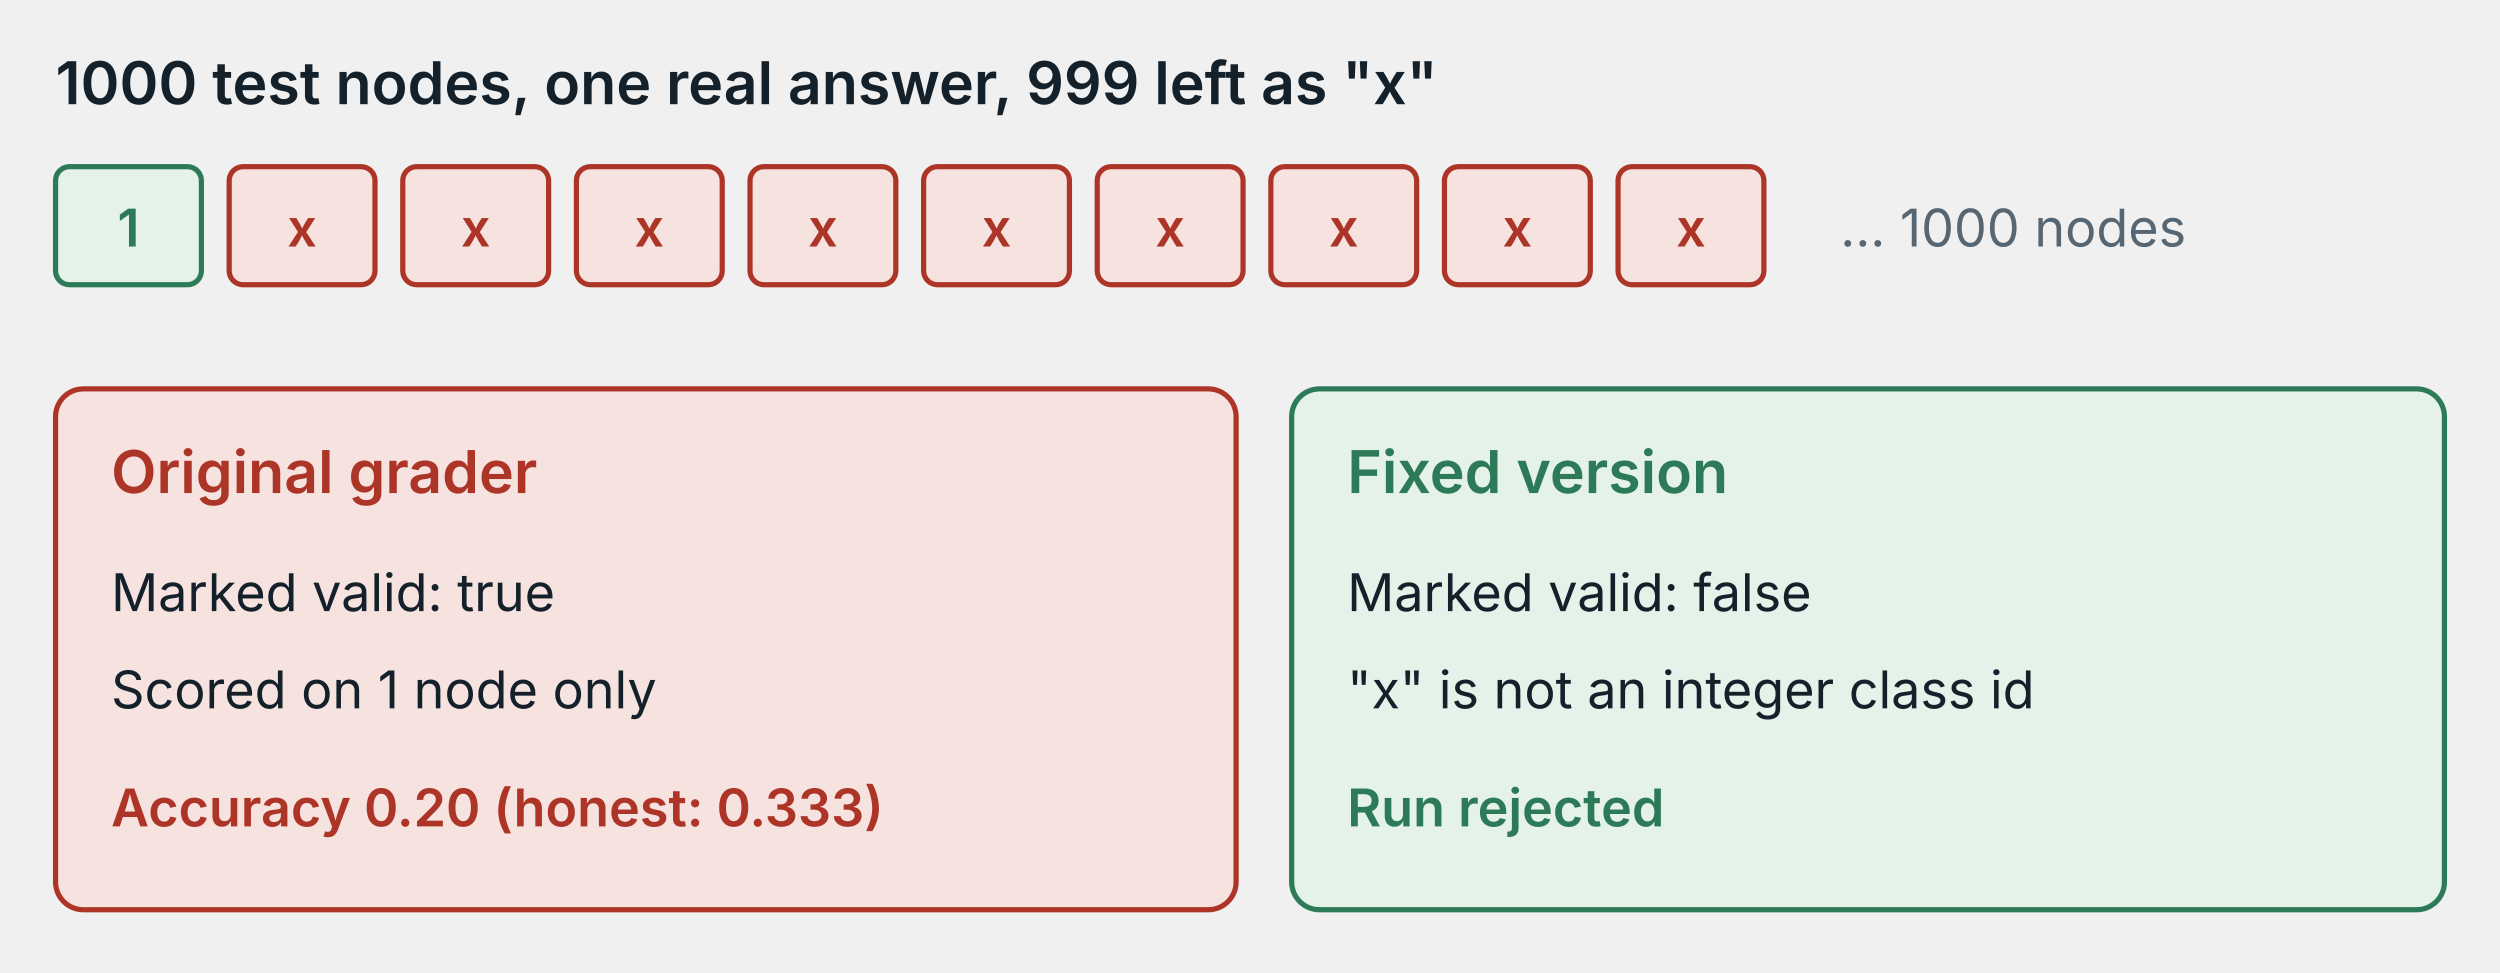
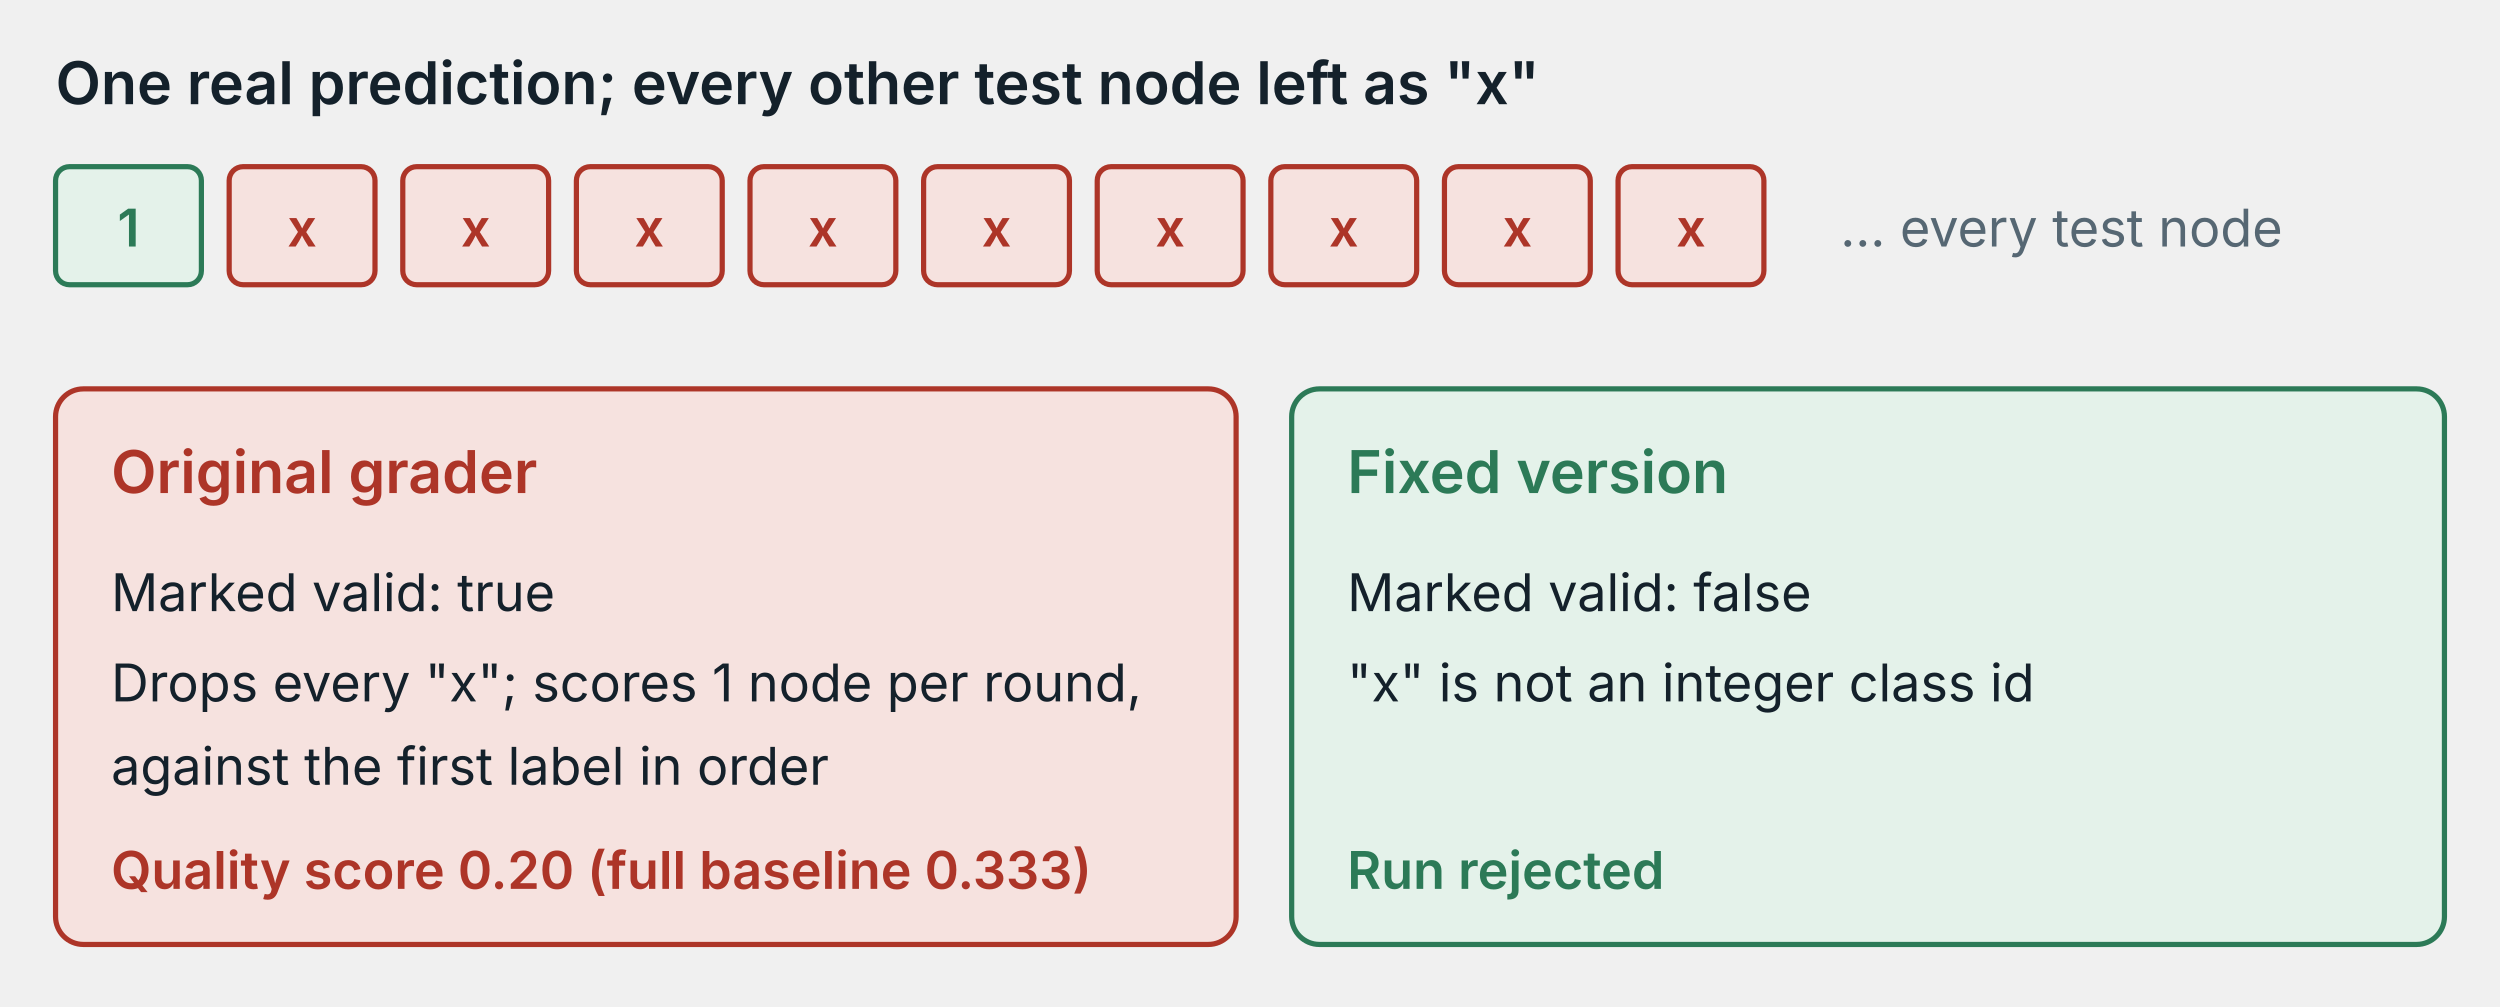
- <svg xmlns="http://www.w3.org/2000/svg" viewBox="0 0 720 280" role="img">
+ <svg xmlns="http://www.w3.org/2000/svg" viewBox="0 0 720 290" role="img">
  <style>
  .ink{fill:#14212b} .muted{fill:#566773} .rule{stroke:#d3dbe0} .bg{fill:#ffffff}
  .good{fill:#2c7a57} .bad{fill:#ad3528} .warn{fill:#9a6510} .acc{fill:#0f5c78}
  .goodS{stroke:#2c7a57} .badS{stroke:#ad3528} .accS{stroke:#0f5c78} .inkS{stroke:#14212b}
  .goodBg{fill:#e4f2ea} .badBg{fill:#f6e2df} .warnBg{fill:#f6ecda} .accBg{fill:#e3eff4}
  text{font-family:"IBM Plex Sans",system-ui,-apple-system,"Segoe UI",sans-serif;font-size:15px}
  .t{font-size:17px;font-weight:600} .b{font-weight:600}
  @media (prefers-color-scheme: dark){
    .ink{fill:#e2e9ed} .muted{fill:#95a6b1} .rule{stroke:#2a3843} .bg{fill:#152029}
    .good{fill:#6cc79a} .bad{fill:#f08a7c} .warn{fill:#e0a64a} .acc{fill:#6cb6d3}
    .goodS{stroke:#6cc79a} .badS{stroke:#f08a7c} .accS{stroke:#6cb6d3} .inkS{stroke:#e2e9ed}
    .goodBg{fill:#15302a} .badBg{fill:#3a1f1c} .warnBg{fill:#352a16} .accBg{fill:#16303c}
  }
</style>
-   <text class="t ink" x="16" y="30">1000 test nodes, one real answer, 999 left as "x"</text>
+   <text class="t ink" x="16" y="30">One real prediction; every other test node left as "x"</text>
  <rect class="goodBg goodS" x="16" y="48" width="42" height="34" rx="4" stroke-width="1.5" />
  <text class="good b" x="37" y="71" text-anchor="middle">1</text>
  <rect class="badBg badS" x="66" y="48" width="42" height="34" rx="4" stroke-width="1.5" />
  <text class="bad b" x="87" y="71" text-anchor="middle">x</text>
  <rect class="badBg badS" x="116" y="48" width="42" height="34" rx="4" stroke-width="1.5" />
  <text class="bad b" x="137" y="71" text-anchor="middle">x</text>
  <rect class="badBg badS" x="166" y="48" width="42" height="34" rx="4" stroke-width="1.5" />
  <text class="bad b" x="187" y="71" text-anchor="middle">x</text>
  <rect class="badBg badS" x="216" y="48" width="42" height="34" rx="4" stroke-width="1.5" />
  <text class="bad b" x="237" y="71" text-anchor="middle">x</text>
  <rect class="badBg badS" x="266" y="48" width="42" height="34" rx="4" stroke-width="1.5" />
  <text class="bad b" x="287" y="71" text-anchor="middle">x</text>
  <rect class="badBg badS" x="316" y="48" width="42" height="34" rx="4" stroke-width="1.5" />
  <text class="bad b" x="337" y="71" text-anchor="middle">x</text>
  <rect class="badBg badS" x="366" y="48" width="42" height="34" rx="4" stroke-width="1.5" />
  <text class="bad b" x="387" y="71" text-anchor="middle">x</text>
  <rect class="badBg badS" x="416" y="48" width="42" height="34" rx="4" stroke-width="1.5" />
  <text class="bad b" x="437" y="71" text-anchor="middle">x</text>
  <rect class="badBg badS" x="466" y="48" width="42" height="34" rx="4" stroke-width="1.5" />
  <text class="bad b" x="487" y="71" text-anchor="middle">x</text>
-   <text class="muted" x="530" y="71">… 1000 nodes</text>
-   <rect class="badBg badS" x="16" y="112" width="340" height="150" rx="8" stroke-width="1.5" />
+   <text class="muted" x="530" y="71">… every test node</text>
+   <rect class="badBg badS" x="16" y="112" width="340" height="160" rx="8" stroke-width="1.5" />
  <text class="bad t" x="32" y="142">Original grader</text>
  <text class="ink" x="32" y="176">Marked valid: true</text>
-   <text class="ink" x="32" y="204">Scored on 1 node only</text>
-   <text class="bad b" x="32" y="238">Accuracy 0.20 (honest: 0.333)</text>
-   <rect class="goodBg goodS" x="372" y="112" width="332" height="150" rx="8" stroke-width="1.5" />
+   <text class="ink" x="32" y="202">Drops every "x"; scores 1 node per round,</text>
+   <text class="ink" x="32" y="226">against the first label in order</text>
+   <text class="bad b" x="32" y="256">Quality score 0.20 (full baseline 0.333)</text>
+   <rect class="goodBg goodS" x="372" y="112" width="332" height="160" rx="8" stroke-width="1.5" />
  <text class="good t" x="388" y="142">Fixed version</text>
  <text class="ink" x="388" y="176">Marked valid: false</text>
-   <text class="ink" x="388" y="204">"x" is not an integer class id</text>
-   <text class="good b" x="388" y="238">Run rejected</text>
+   <text class="ink" x="388" y="202">"x" is not an integer class id</text>
+   <text class="good b" x="388" y="256">Run rejected</text>
</svg>
